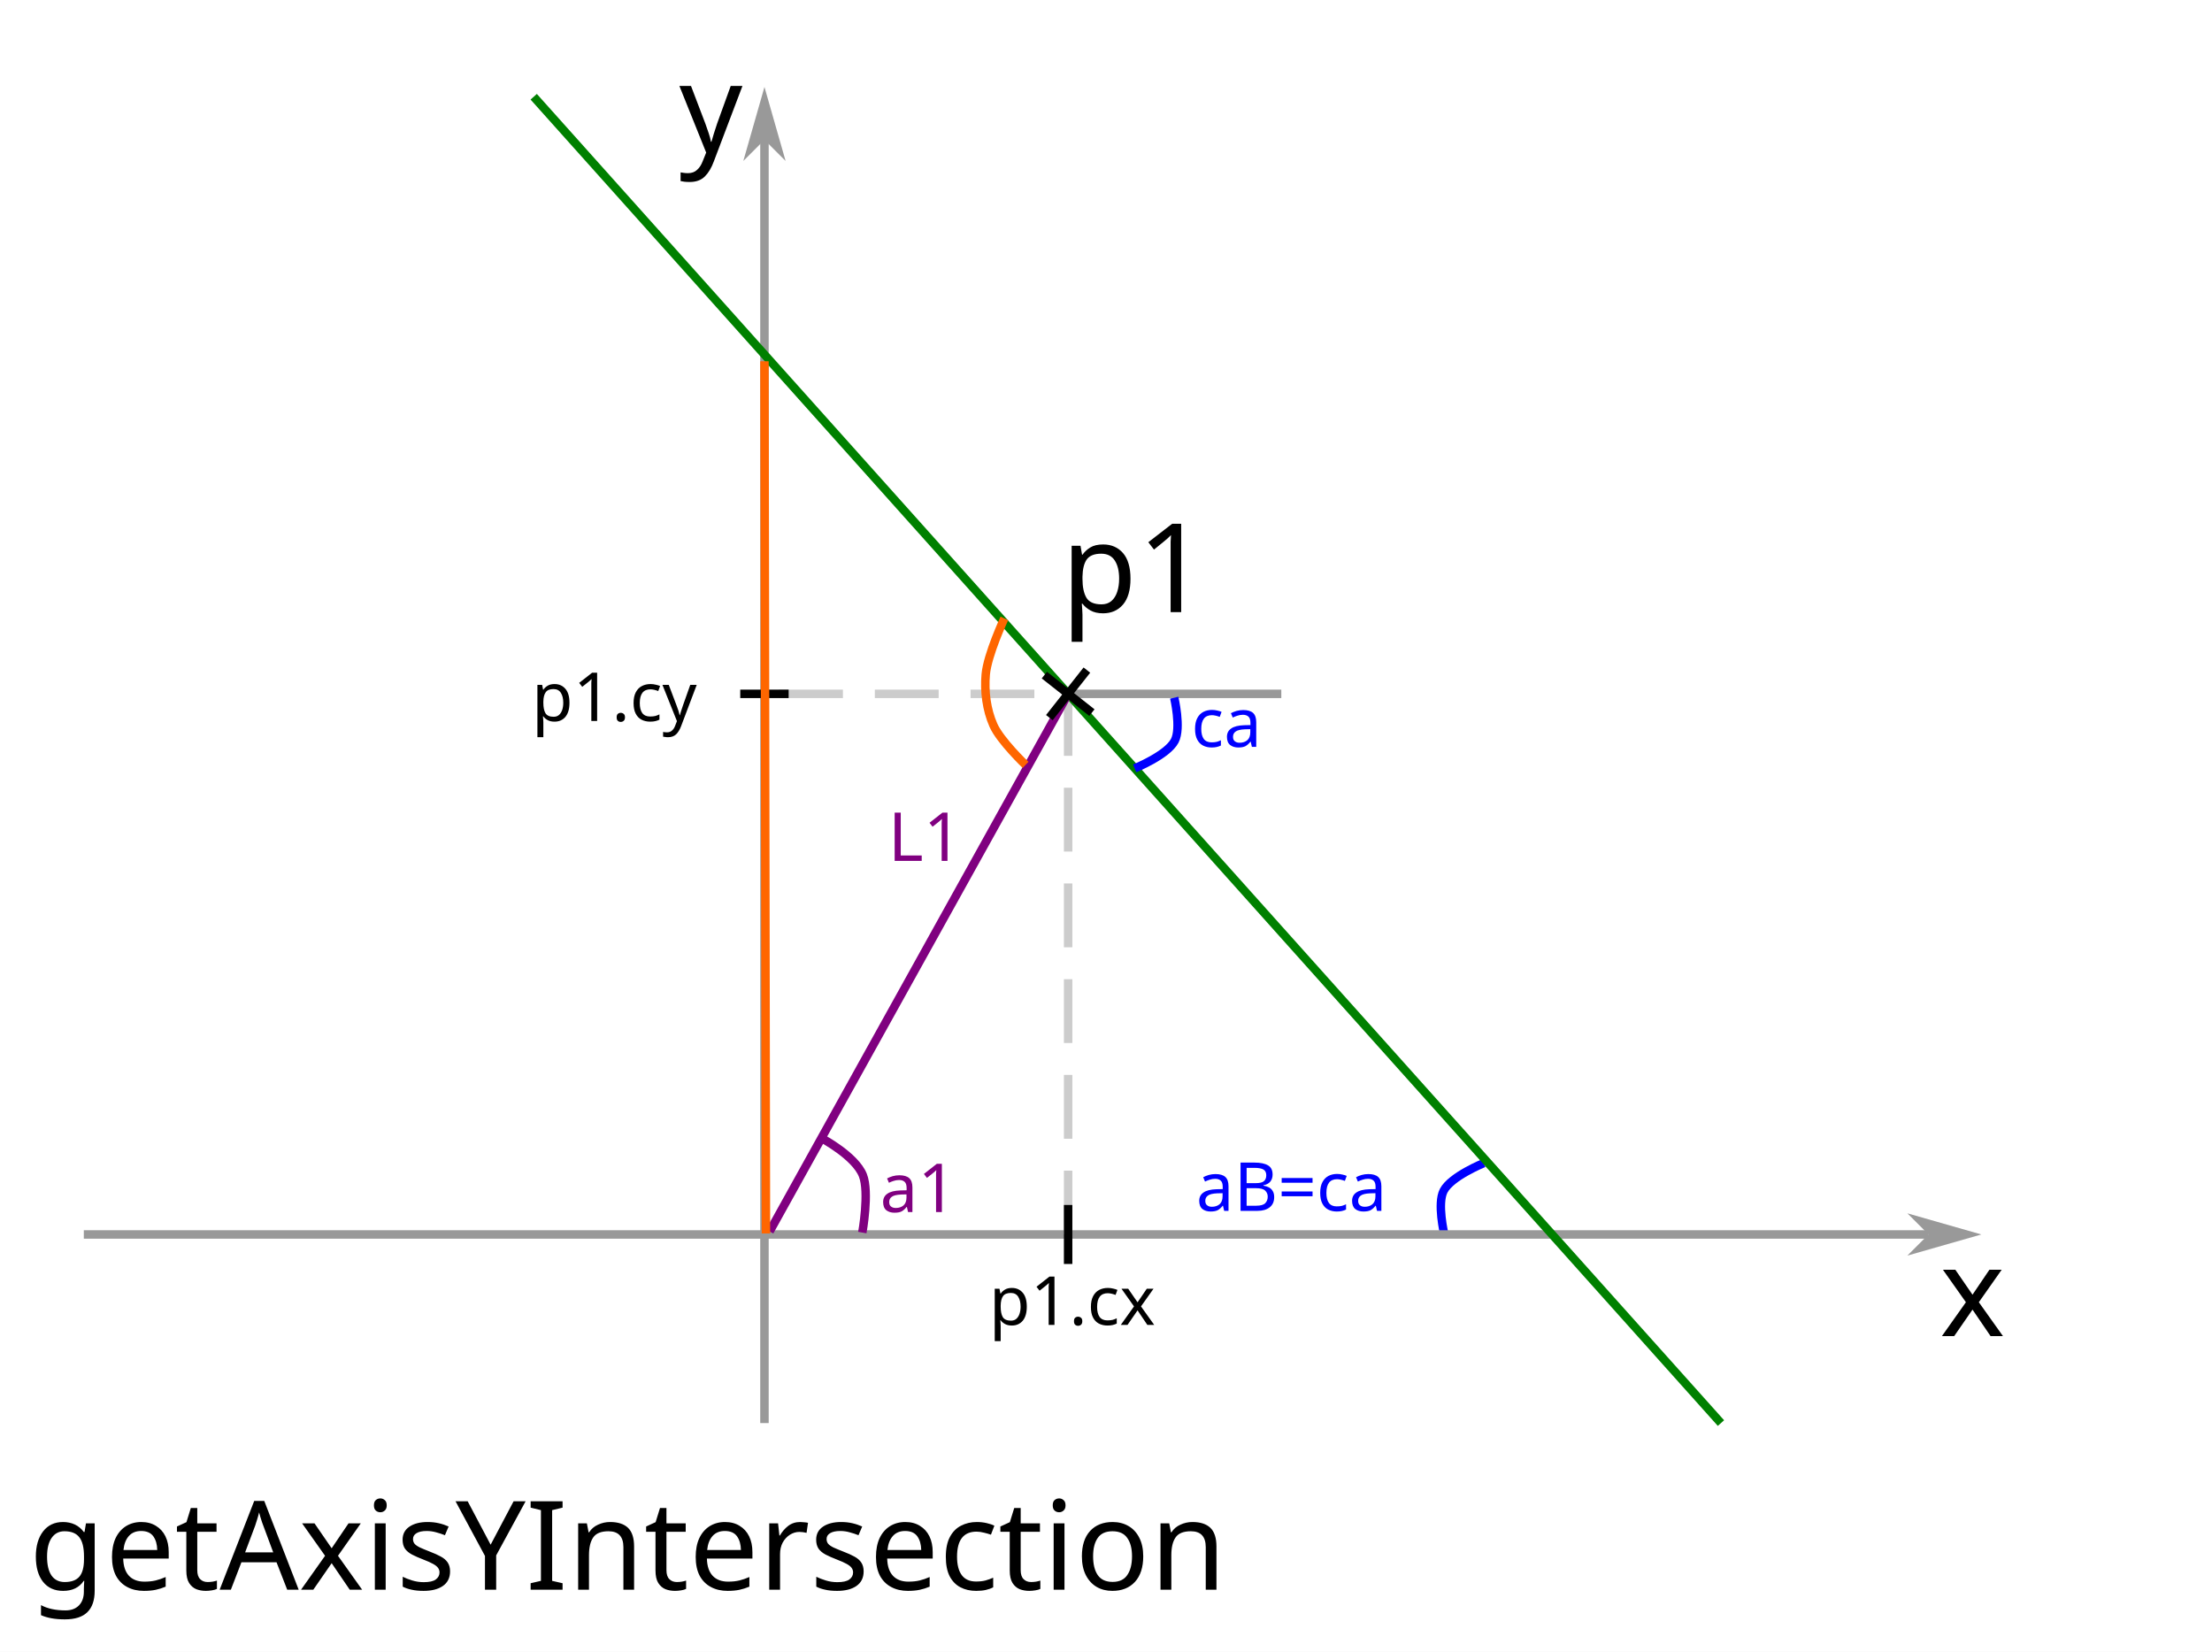
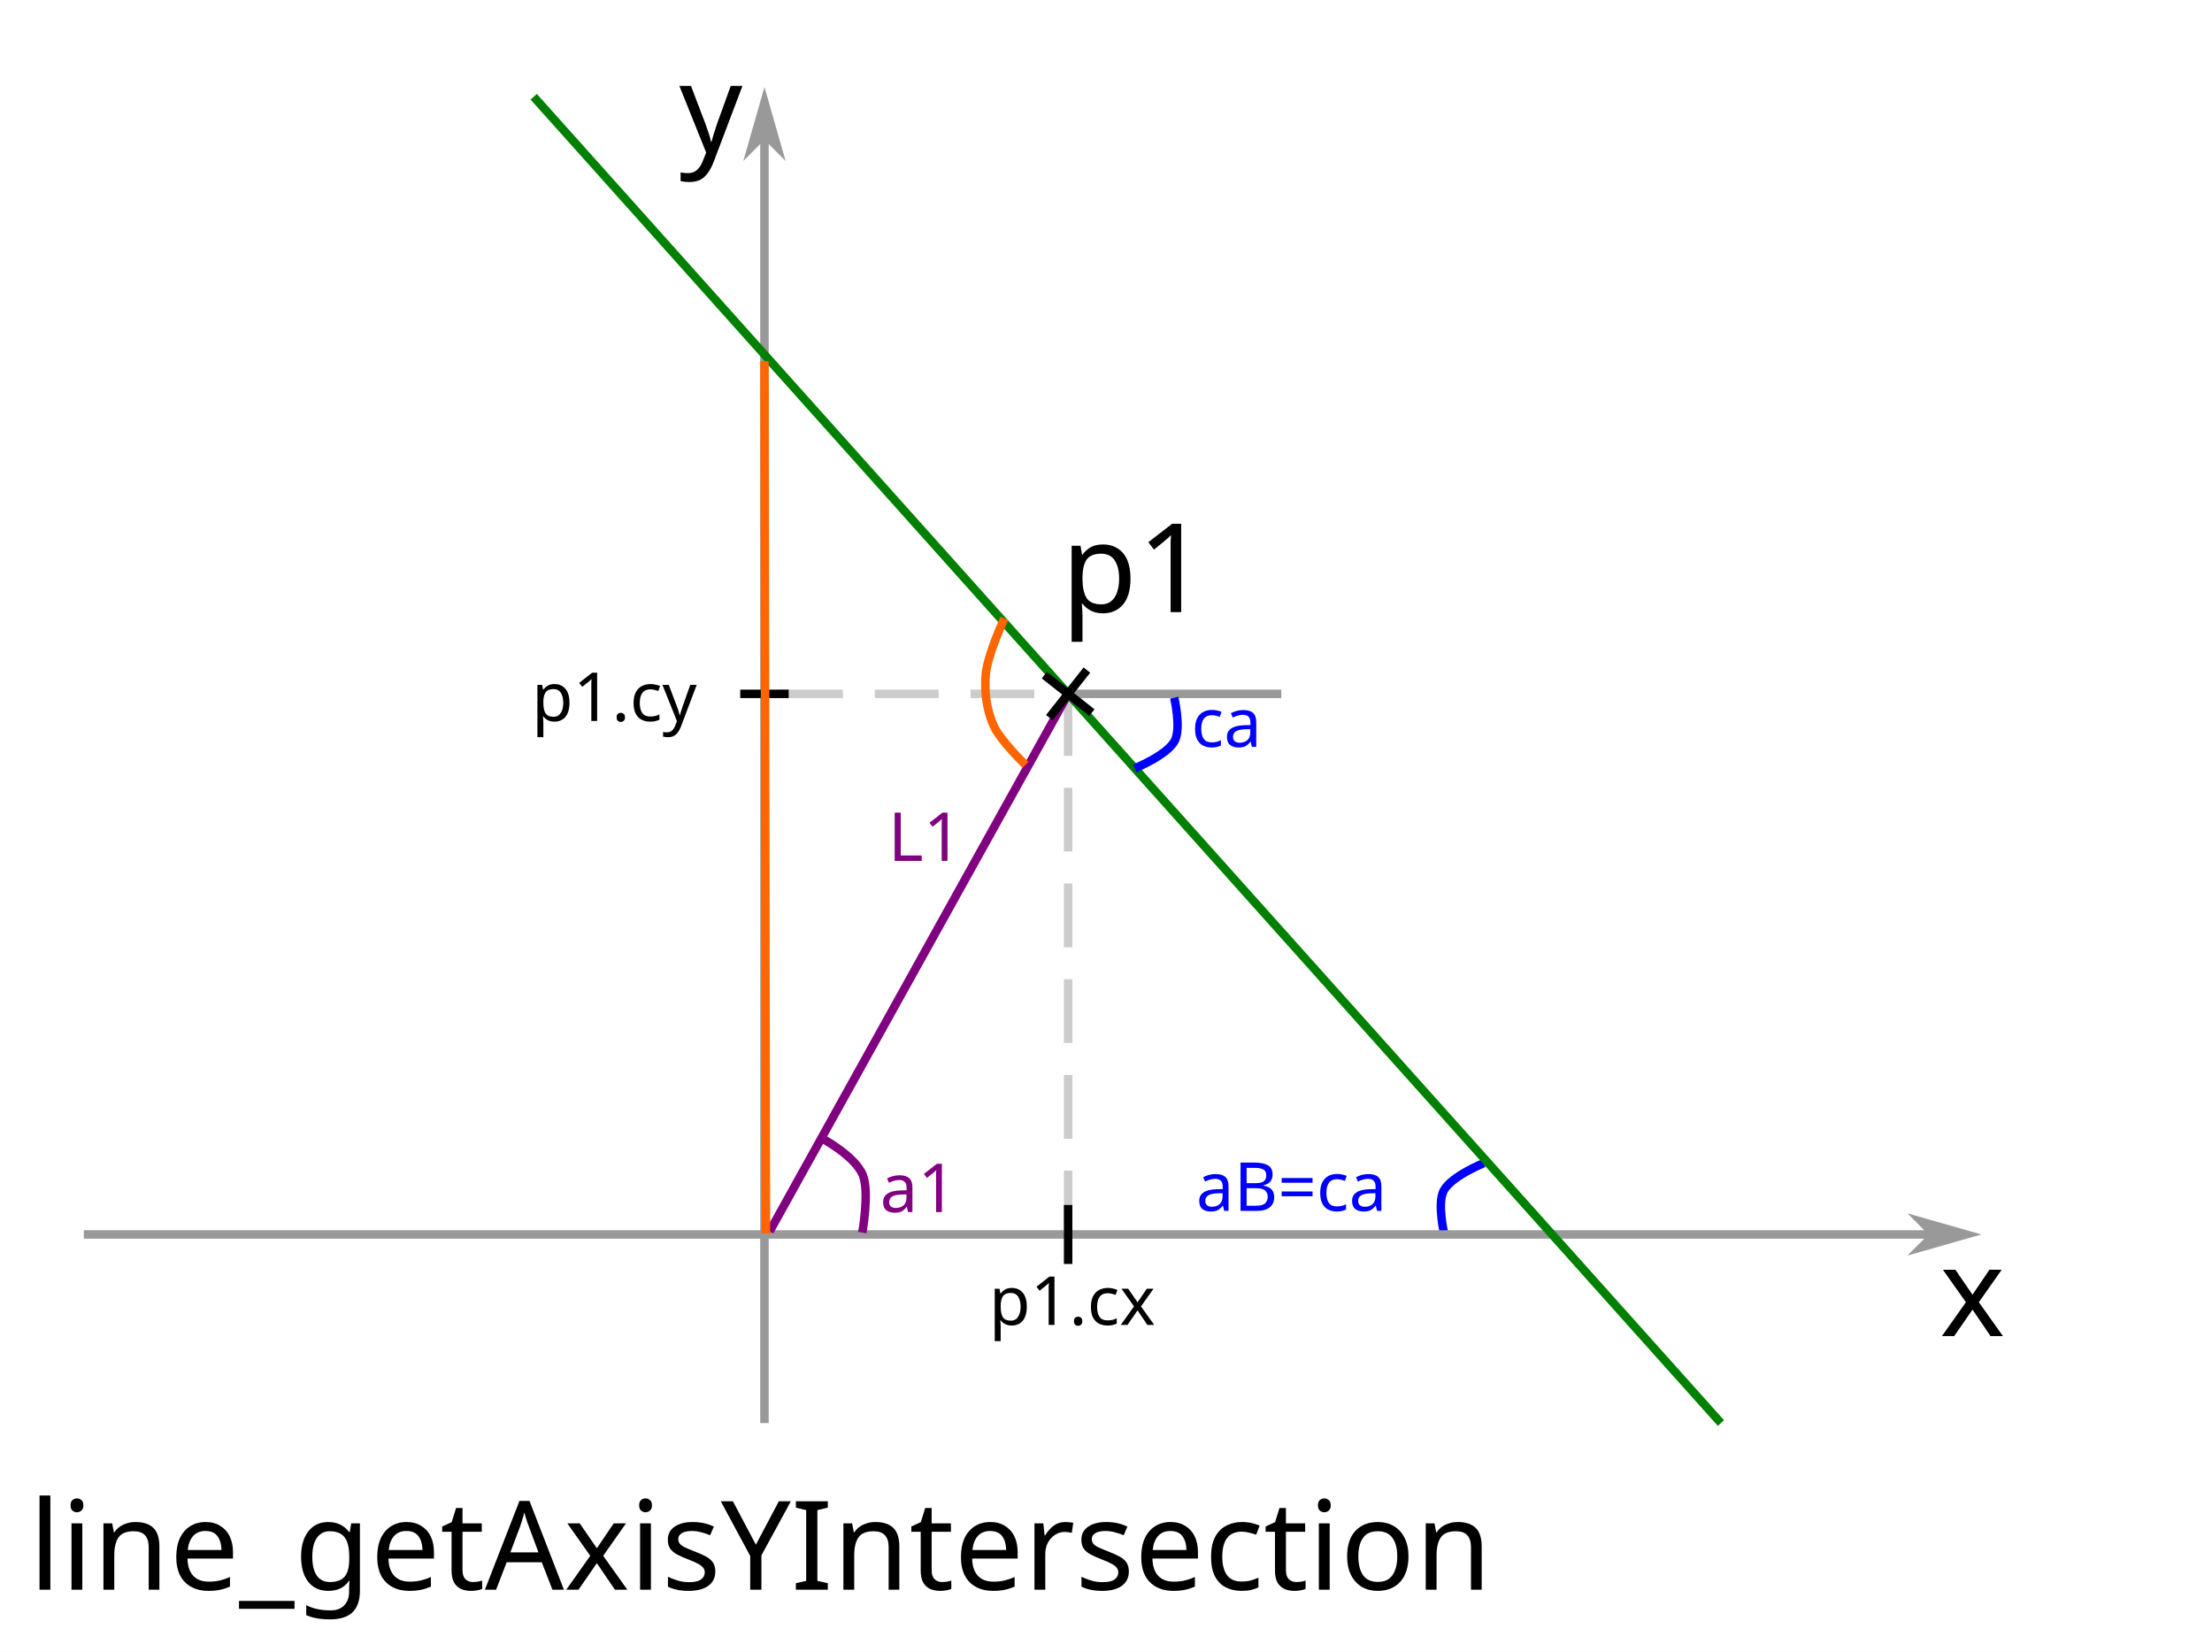
<svg xmlns="http://www.w3.org/2000/svg" width="262.014" height="195.652" viewBox="0 0 69.325 51.766" version="1.1" id="svg5">
  <defs id="defs2">
    <rect x="309.291" y="1871.785" width="43.699" height="17.924" id="rect1180-2-9-0" />
    <marker style="overflow:visible" id="Arrow1L-4-3-3-6" refX="0" refY="0" orient="auto-start-reverse" markerWidth="8.75" markerHeight="5" viewBox="0 0 8.75 5" preserveAspectRatio="xMidYMid">
      <path style="fill:context-stroke;fill-rule:evenodd;stroke:none" d="M 0,0 5,-5 -12.5,0 5,5 Z" id="arrow1L-9-6-6-8" transform="scale(-0.5)" />
    </marker>
    <marker style="overflow:visible" id="Arrow1L-3-5-7-7-9" refX="0" refY="0" orient="auto-start-reverse" markerWidth="8.75" markerHeight="5" viewBox="0 0 8.75 5" preserveAspectRatio="xMidYMid">
      <path style="fill:context-stroke;fill-rule:evenodd;stroke:none" d="M 0,0 5,-5 -12.5,0 5,5 Z" id="arrow1L-6-0-5-5-2" transform="scale(-0.5)" />
    </marker>
    <rect x="254.321" y="237.99" width="38.557" height="34.914" id="rect1269-4-3-3-6" />
    <rect x="130.985" y="140.536" width="42.711" height="43.171" id="rect1287-8-5-5-6" />
    <rect x="232.476" y="161.365" width="28.095" height="22.502" id="rect1388-7-62-6-4" />
    <rect x="200.715" y="288.19" width="52.317" height="19.745" id="rect1406-17-9-2-9" />
    <rect x="200.715" y="288.19" width="52.317" height="19.745" id="rect1406-3-2-1-9-5" />
    <rect x="63.429" y="333.065" width="193.581" height="36.285" id="rect3974-2-2-1-0" />
    <rect x="309.291" y="1871.785" width="43.699" height="17.924" id="rect1180-2-4" />
    <rect x="323.205" y="1880.807" width="59.832" height="18.928" id="rect1213-5-0-8" />
    <rect x="346.238" y="1883.681" width="29.293" height="24.056" id="rect1290-9-7" />
  </defs>
  <g id="layer1" transform="translate(-41.03851,-612.7006)">
    <rect style="fill:#ffffff;stroke:#ffffff;stroke-width:0.265;stroke-dasharray:none;stroke-dashoffset:0" id="rect3918-61-0-6-1" width="69.06" height="51.502" x="41.171" y="612.833" />
    <text xml:space="preserve" transform="matrix(0.2645833,0,0,0.2645833,-3.309013,153.5316)" id="text1178-7-2-7" style="font-size:8px;line-height:1.25;font-family:sans-serif;white-space:pre;shape-inside:url(#rect1180-2-9-0);display:inline;fill:#0000ff">
-       <tspan x="309.291" y="1878.863" id="tspan5390">aB=ca</tspan>
+       <tspan x="309.291" y="1878.863" id="tspan3441">aB=ca</tspan>
    </text>
    <path style="fill:none;stroke:#0000ff;stroke-width:0.265px;stroke-linecap:butt;stroke-linejoin:miter;stroke-opacity:1" d="m 87.54,649.151 c 0,0 -1.023,0.414 -1.257,0.866 -0.207,0.399 0.017,1.349 0.017,1.349" id="path1176-89-4-2" />
    <path style="fill:none;stroke:#999999;stroke-width:0.265px;stroke-linecap:butt;stroke-linejoin:miter;stroke-opacity:1" d="m 74.514,634.445 h 6.681" id="path1174-2-7" />
    <path style="fill:none;stroke:#999999;stroke-width:0.265px;stroke-linecap:butt;stroke-linejoin:miter;stroke-opacity:1;marker-end:url(#Arrow1L-4-3-3-6)" d="M 64.997,657.298 V 617.082" id="path196-0-6-6-2" />
    <path style="fill:none;stroke:#999999;stroke-width:0.265px;stroke-linecap:butt;stroke-linejoin:miter;stroke-opacity:1;marker-end:url(#Arrow1L-3-5-7-7-9)" d="M 43.665,651.387 H 101.479" id="path196-7-61-2-1-2" />
    <text xml:space="preserve" transform="matrix(0.2645833,0,0,0.2645833,34.53935,588.1709)" id="text1267-5-6-8-6" style="font-size:14.667px;line-height:1.25;font-family:sans-serif;white-space:pre;shape-inside:url(#rect1269-4-3-3-6);display:inline">
-       <tspan x="254.32" y="250.967" id="tspan5392">x</tspan>
+       <tspan x="254.32" y="250.967" id="tspan3443">x</tspan>
    </text>
    <text xml:space="preserve" transform="matrix(0.2645833,0,0,0.2645833,27.67074,576.856)" id="text1285-9-1-7-1" style="font-size:14.667px;line-height:1.25;font-family:sans-serif;white-space:pre;shape-inside:url(#rect1287-8-5-5-6);display:inline">
-       <tspan x="130.984" y="153.514" id="tspan5394">y</tspan>
+       <tspan x="130.984" y="153.514" id="tspan3445">y</tspan>
    </text>
    <path style="fill:none;stroke:#cccccc;stroke-width:0.265;stroke-linecap:butt;stroke-linejoin:miter;stroke-dasharray:2, 1;stroke-dashoffset:0;stroke-opacity:1" d="M 74.514,651.387 V 634.445 H 64.997" id="path1384-4-8-9-0" />
    <text xml:space="preserve" transform="matrix(0.2645833,0,0,0.2645833,12.78451,585.7553)" id="text1386-1-7-2-6" style="font-size:14.667px;line-height:1.25;font-family:sans-serif;white-space:pre;shape-inside:url(#rect1388-7-62-6-4);display:inline">
-       <tspan x="232.477" y="174.342" id="tspan5396">p1</tspan>
+       <tspan x="232.477" y="174.342" id="tspan3447">p1</tspan>
    </text>
    <text xml:space="preserve" transform="matrix(0.2645833,0,0,0.2645833,18.92637,576.0981)" id="text1404-7-9-0-1" style="font-size:8px;line-height:1.25;font-family:sans-serif;white-space:pre;shape-inside:url(#rect1406-17-9-2-9);display:inline">
-       <tspan x="200.715" y="295.268" id="tspan5398">p1.cx</tspan>
+       <tspan x="200.715" y="295.268" id="tspan3449">p1.cx</tspan>
    </text>
    <text xml:space="preserve" transform="matrix(0.2645833,0,0,0.2645833,4.593561,557.1731)" id="text1404-5-71-2-2-5" style="font-size:8px;line-height:1.25;font-family:sans-serif;white-space:pre;shape-inside:url(#rect1406-3-2-1-9-5);display:inline">
-       <tspan x="200.715" y="295.268" id="tspan5400">p1.cy</tspan>
+       <tspan x="200.715" y="295.268" id="tspan3451">p1.cy</tspan>
    </text>
    <path style="fill:none;stroke:#000000;stroke-width:0.265px;stroke-linecap:butt;stroke-linejoin:miter;stroke-opacity:1" d="m 64.238,634.445 h 1.517" id="path1476-1-0-3-9" />
    <path style="fill:none;stroke:#000000;stroke-width:0.265px;stroke-linecap:butt;stroke-linejoin:miter;stroke-opacity:1" d="m 74.514,652.312 v -1.849" id="path1478-5-2-7-4" />
    <text xml:space="preserve" transform="matrix(0.2645833,0,0,0.2645833,25.16458,570.9623)" id="text3972-73-3-5-9" style="font-size:14.667px;line-height:1.25;font-family:sans-serif;white-space:pre;shape-inside:url(#rect3974-2-2-1-0);display:inline">
-       <tspan x="63.43" y="346.041" id="tspan5402">getAxisYIntersection</tspan>
+       <tspan x="63.43" y="346.041" id="tspan3453">line_getAxisYIntersection</tspan>
    </text>
    <path style="fill:none;stroke:#008000;stroke-width:0.265px;stroke-linecap:butt;stroke-linejoin:miter;stroke-opacity:1" d="m 74.514,634.445 20.46,22.853" id="path1069-9-0" />
    <path style="fill:none;stroke:#008000;stroke-width:0.265px;stroke-linecap:butt;stroke-linejoin:miter;stroke-opacity:1" d="M 57.765,615.732 74.514,634.445" id="path1069-4-2-9" />
    <path style="fill:none;stroke:#0000ff;stroke-width:0.265px;stroke-linecap:butt;stroke-linejoin:miter;stroke-opacity:1" d="m 76.599,636.78 c 0,0 1.023,-0.414 1.257,-0.866 0.207,-0.399 -0.017,-1.349 -0.017,-1.349" id="path1176-89-1" />
    <text xml:space="preserve" transform="matrix(0.2645833,0,0,0.2645833,-3.456434,138.9896)" id="text1178-7-7" style="font-size:8px;line-height:1.25;font-family:sans-serif;white-space:pre;shape-inside:url(#rect1180-2-4);display:inline;fill:#0000ff">
-       <tspan x="309.291" y="1878.863" id="tspan5404">ca</tspan>
+       <tspan x="309.291" y="1878.863" id="tspan3455">ca</tspan>
    </text>
    <path style="fill:#800080;stroke:#800080;stroke-width:0.265px;stroke-linecap:butt;stroke-linejoin:miter;stroke-opacity:1" d="m 74.514,634.445 -9.355,16.847" id="path1217-6-7" />
    <path style="fill:none;stroke:#800080;stroke-width:0.265px;stroke-linecap:butt;stroke-linejoin:miter;stroke-opacity:1" d="m 66.8,648.377 c 0,0 1.042,0.552 1.281,1.154 0.211,0.532 -0.017,1.797 -0.017,1.797" id="path1176-8-4-1-1" />
    <path style="fill:none;stroke:#000000;stroke-width:0.265px;stroke-linecap:butt;stroke-linejoin:miter;stroke-opacity:1" d="m 73.926,635.19 1.176,-1.49" id="path1355-9-3-2-1" />
    <path style="fill:none;stroke:#000000;stroke-width:0.265px;stroke-linecap:butt;stroke-linejoin:miter;stroke-opacity:1" d="m 73.769,633.857 1.49,1.176" id="path1355-5-09-61-9-5" />
    <text xml:space="preserve" transform="matrix(0.2645833,0,0,0.2645833,-16.89719,151.1829)" id="text1211-0-3-9" style="font-size:8px;line-height:1.25;font-family:sans-serif;white-space:pre;shape-inside:url(#rect1213-5-0-8);display:inline;fill:#800080">
-       <tspan x="323.205" y="1887.885" id="tspan5406">a1</tspan>
+       <tspan x="323.205" y="1887.885" id="tspan3457">a1</tspan>
    </text>
    <text xml:space="preserve" transform="matrix(0.2645833,0,0,0.2645833,-22.73759,139.4168)" id="text1288-1-7" style="font-size:8px;line-height:1.25;font-family:sans-serif;white-space:pre;shape-inside:url(#rect1290-9-7);display:inline;fill:#800080">
-       <tspan x="346.238" y="1890.76" id="tspan5408">L1</tspan>
+       <tspan x="346.238" y="1890.76" id="tspan3459">L1</tspan>
    </text>
    <path style="fill:none;stroke:#ff6600;stroke-width:0.265px;stroke-linecap:butt;stroke-linejoin:miter;stroke-opacity:1" d="m 64.997,624.022 0.047,27.334" id="path2722" />
    <path style="fill:none;stroke:#ff6600;stroke-width:0.265px;stroke-linecap:butt;stroke-linejoin:miter;stroke-opacity:1" d="m 72.515,632.081 c 0,0 -0.53,1.141 -0.583,1.755 -0.046,0.535 0.024,1.101 0.24,1.591 0.215,0.488 1.008,1.244 1.008,1.244" id="path2724" />
  </g>
</svg>
